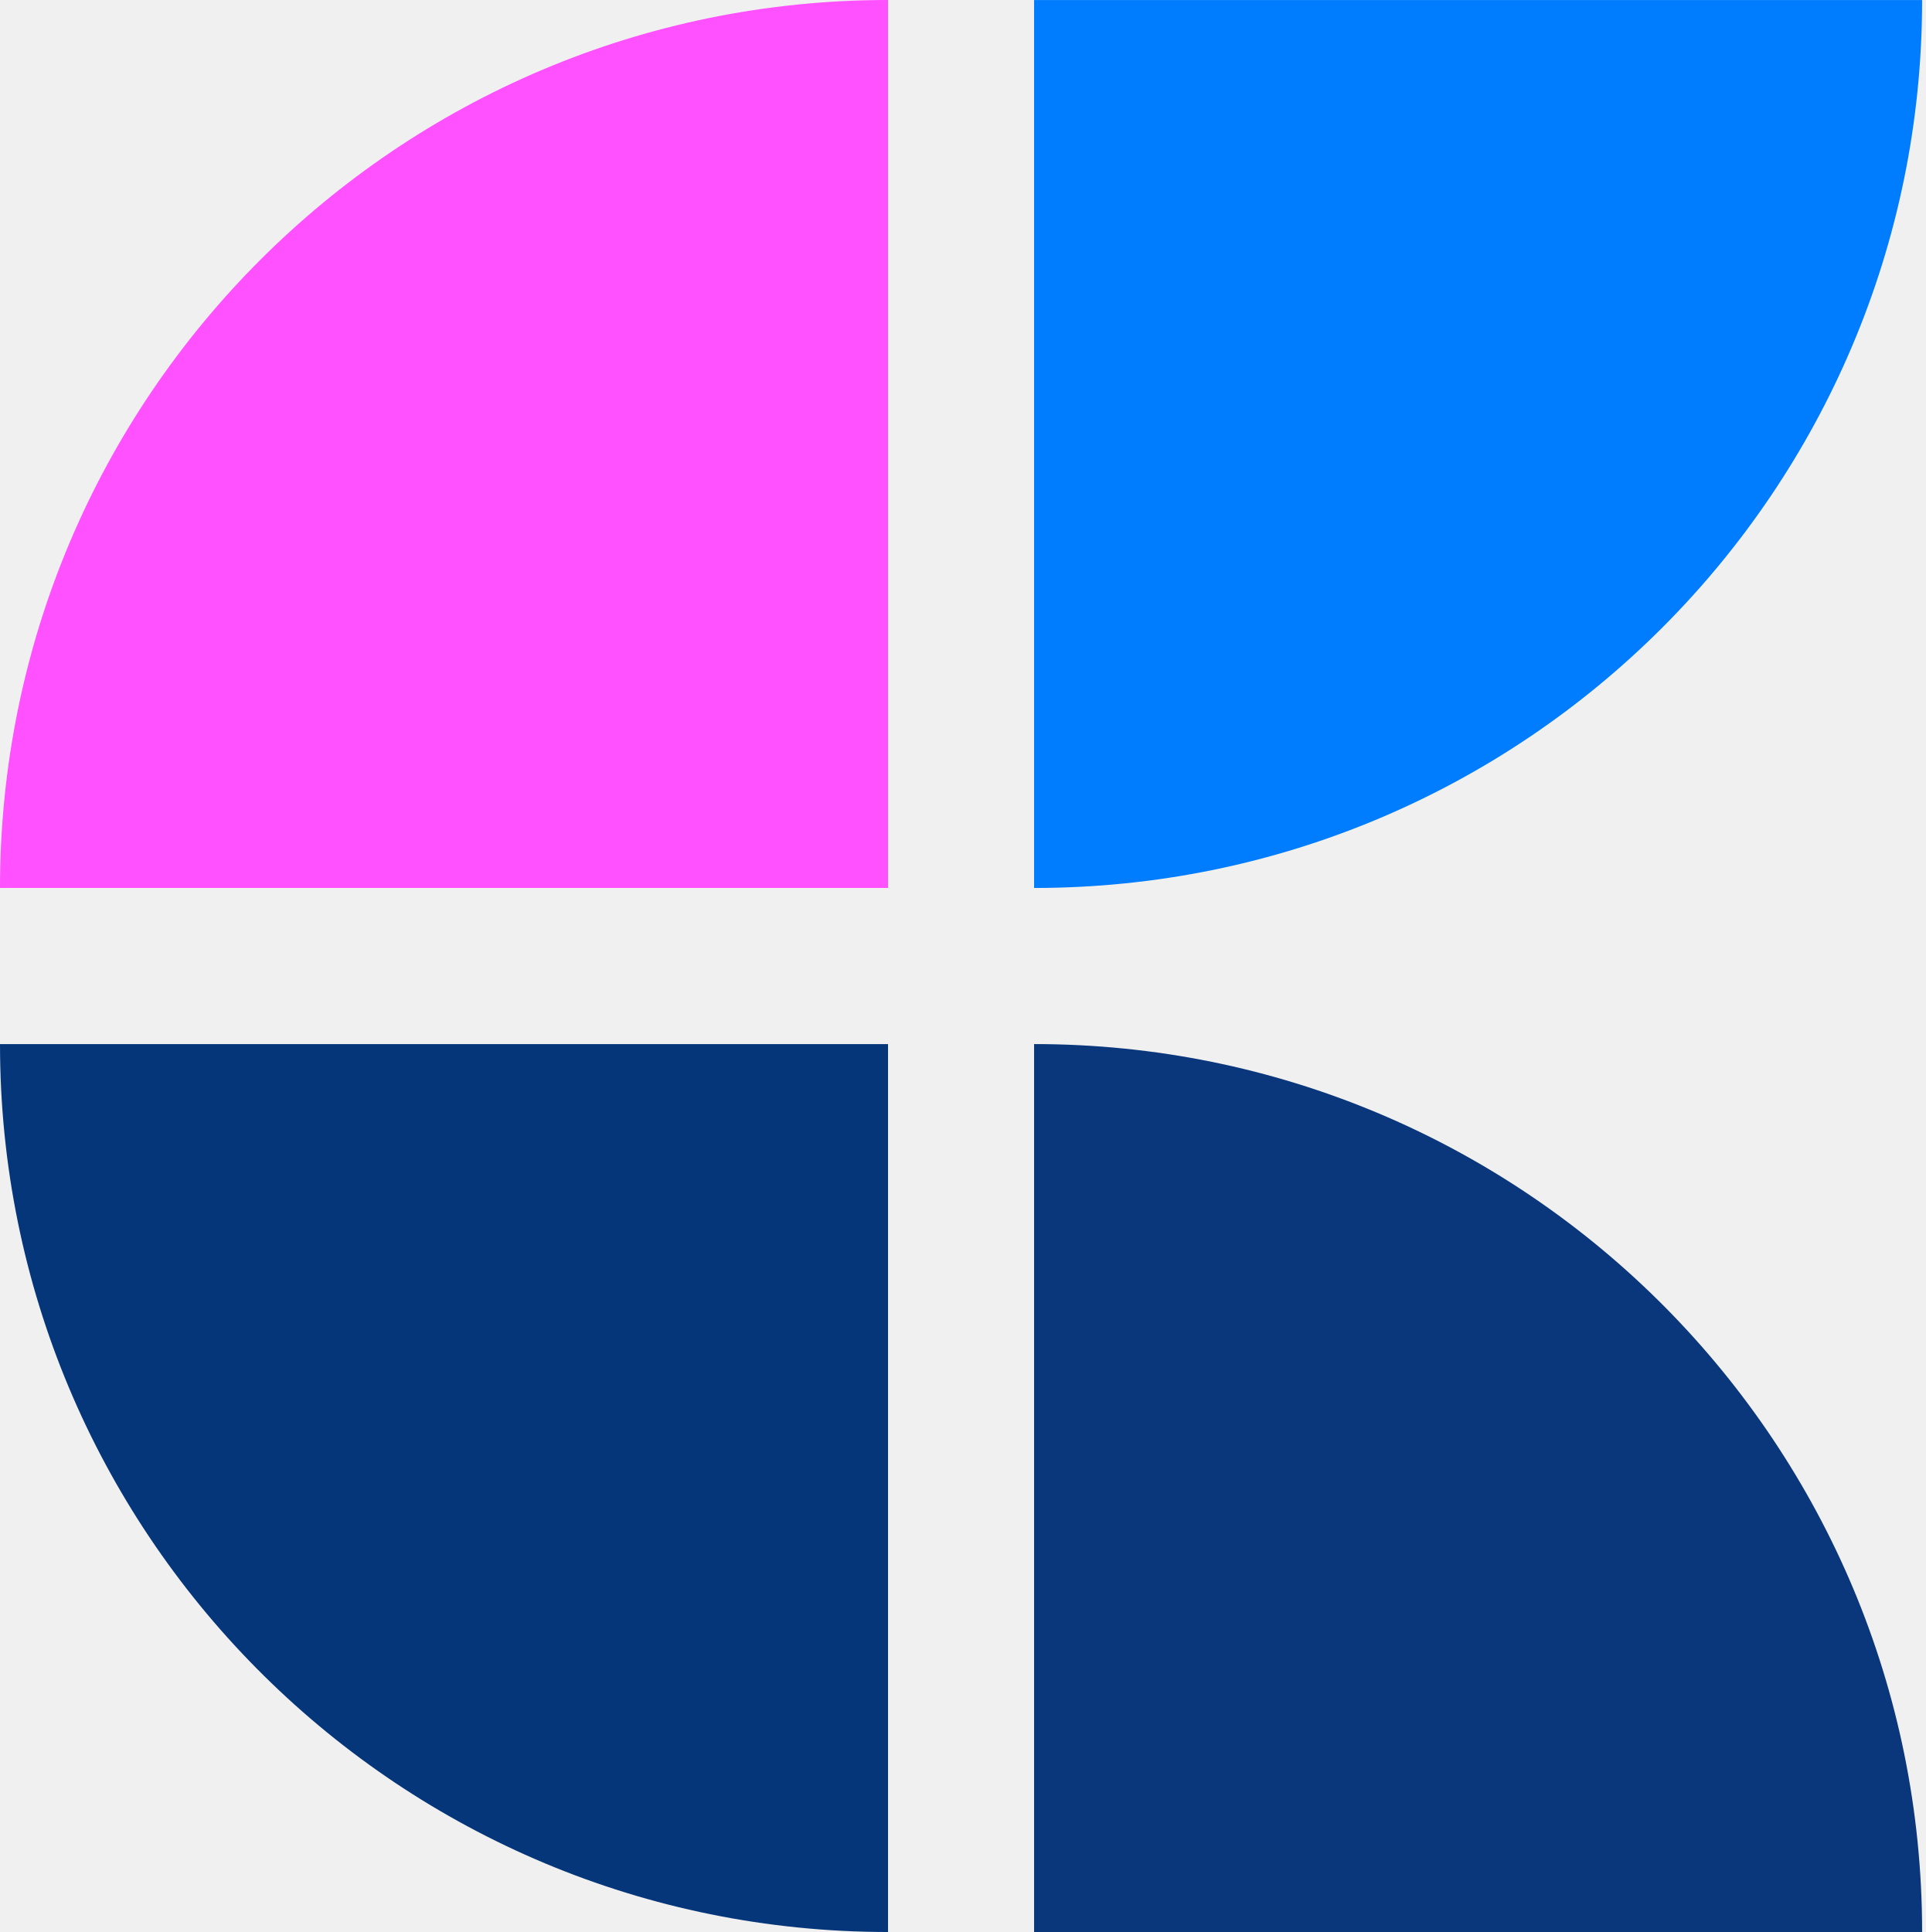
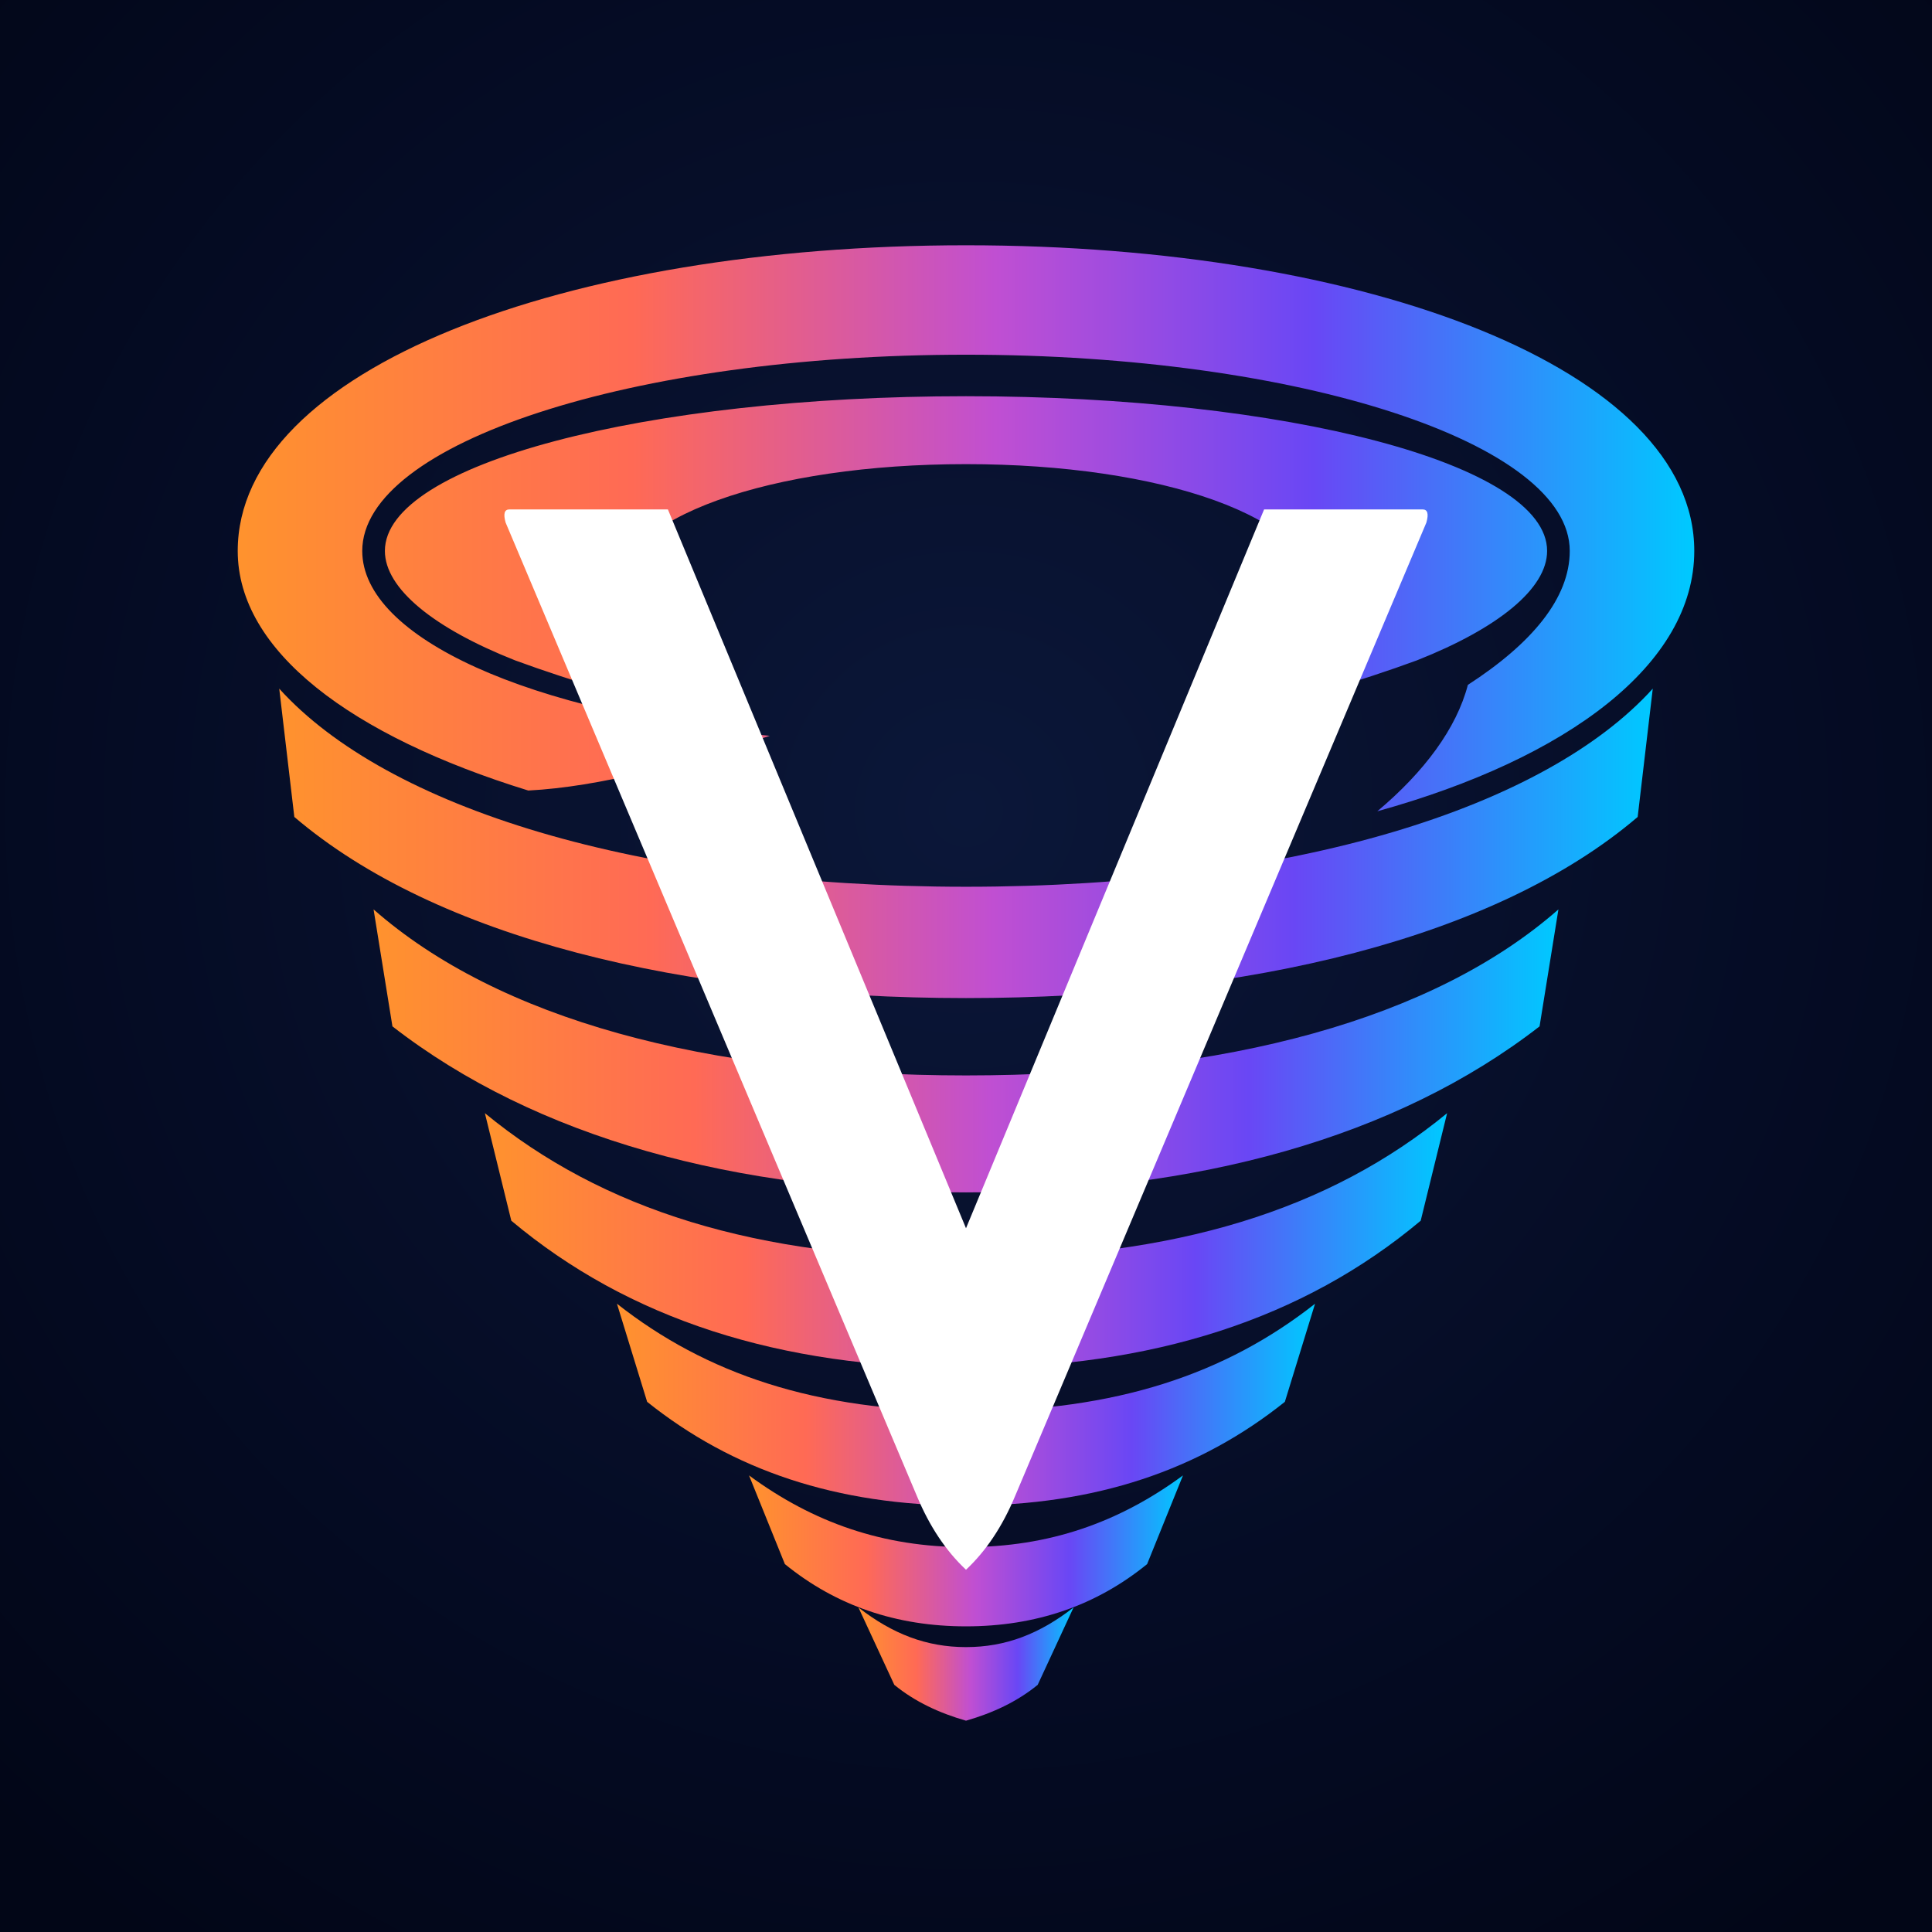
- <svg xmlns="http://www.w3.org/2000/svg" width="299px" height="300px" viewBox="0 0 299 300" version="1.1">
-   <g id="craft_logo_c" stroke="none" fill="none" fill-rule="evenodd" stroke-width="1">
-     <g id="Group">
-       <path d="M137.879,300.001 L137.875,300.001 C62.324,300.001 0.966,239.232 0.012,163.908 L2.56478e-10,162.126 L137.879,162.126 L137.879,300.001 Z" id="Path" fill="#06367A" />
-       <path d="M137.879,0 L137.875,0 C61.729,0 0,61.729 0,137.875 L0,137.878 L137.879,137.878 L137.879,0 Z" id="Path" fill="#FF51FF" />
-       <path d="M160.558,137.883 L160.561,137.883 C236.707,137.883 298.436,76.154 298.436,0.008 L298.436,0.006 L160.558,0.006 L160.558,137.883 Z" id="Path" fill="#007CFF" />
-       <path d="M160.558,162.123 L160.561,162.123 C236.112,162.123 297.471,222.891 298.426,298.216 L298.436,299.998 L160.558,299.998 L160.558,162.123 Z" id="Path" fill="#0A377B" />
-     </g>
+ <svg xmlns="http://www.w3.org/2000/svg" width="1024" height="1024" viewBox="0 0 1024 1024">
+   <defs>
+     <linearGradient id="vornoGradient" x1="0" y1="0" x2="1" y2="0">
+       <stop offset="0%" stop-color="#FF922E" />
+       <stop offset="27%" stop-color="#FF6A55" />
+       <stop offset="52%" stop-color="#C04FD2" />
+       <stop offset="74%" stop-color="#6947F5" />
+       <stop offset="100%" stop-color="#00C8FF" />
+     </linearGradient>
+     <radialGradient id="backgroundGradient" cx="50%" cy="42%" r="72%">
+       <stop offset="0%" stop-color="#0B1739" />
+       <stop offset="58%" stop-color="#050C25" />
+       <stop offset="100%" stop-color="#020617" />
+     </radialGradient>
+   </defs>
+   <rect width="1024" height="1024" fill="url(#backgroundGradient)" />
+   <g id="vortex">
+     <path fill="url(#vornoGradient)" fill-rule="evenodd" d="     M 126 292     C 126 196 299 130 512 130     C 725 130 898 196 898 292     C 898 352 831 402 730 430     C 755 409 772 386 778 363     C 812 341 832 317 832 292     C 832 235 689 188 512 188     C 335 188 192 235 192 292     C 192 338 281 378 408 390     C 362 405 318 417 280 419     C 186 390 126 345 126 292 Z      M 204 292     C 204 246 342 210 512 210     C 682 210 820 246 820 292     C 820 312 794 333 751 350     C 721 361 685 372 646 379     C 679 359 698 337 698 315     C 698 274 615 246 512 246     C 409 246 326 274 326 315     C 326 337 345 359 378 379     C 339 372 303 361 273 350     C 230 333 204 312 204 292 Z" />
+     <path fill="url(#vornoGradient)" d="M 148 365 C 205 428 338 470 512 470 C 686 470 819 428 876 365 L 868 433 C 793 497 662 529 512 529 C 362 529 231 497 156 433 Z" />
+     <path fill="url(#vornoGradient)" d="M 198 482 C 264 540 374 570 512 570 C 650 570 760 540 826 482 L 816 544 C 740 603 634 632 512 632 C 390 632 284 603 208 544 Z" />
+     <path fill="url(#vornoGradient)" d="M 257 590 C 319 641 401 667 512 667 C 623 667 705 641 767 590 L 753 647 C 691 699 611 725 512 725 C 413 725 333 699 271 647 Z" />
+     <path fill="url(#vornoGradient)" d="M 327 691 C 374 728 432 748 512 748 C 592 748 650 728 697 691 L 681 743 C 636 779 581 798 512 798 C 443 798 388 779 343 743 Z" />
+     <path fill="url(#vornoGradient)" d="M 397 782 C 431 807 468 820 512 820 C 556 820 593 807 627 782 L 608 829 C 581 851 549 862 512 862 C 475 862 443 851 416 829 Z" />
+     <path fill="url(#vornoGradient)" d="M 455 852 C 473 866 491 873 512 873 C 533 873 551 866 569 852 L 550 893 C 539 902 526 908 512 912 C 498 908 485 902 474 893 Z" />
+   </g>
+   <g id="v-mark">
+     <path fill="#FFFFFF" d="     M 270 270     Q 266 270 268 277     L 486 793     Q 496 817 512 832     Q 528 817 538 793     L 756 277     Q 758 270 754 270     L 670 270     L 512 651     L 354 270 Z" />
  </g>
</svg>
